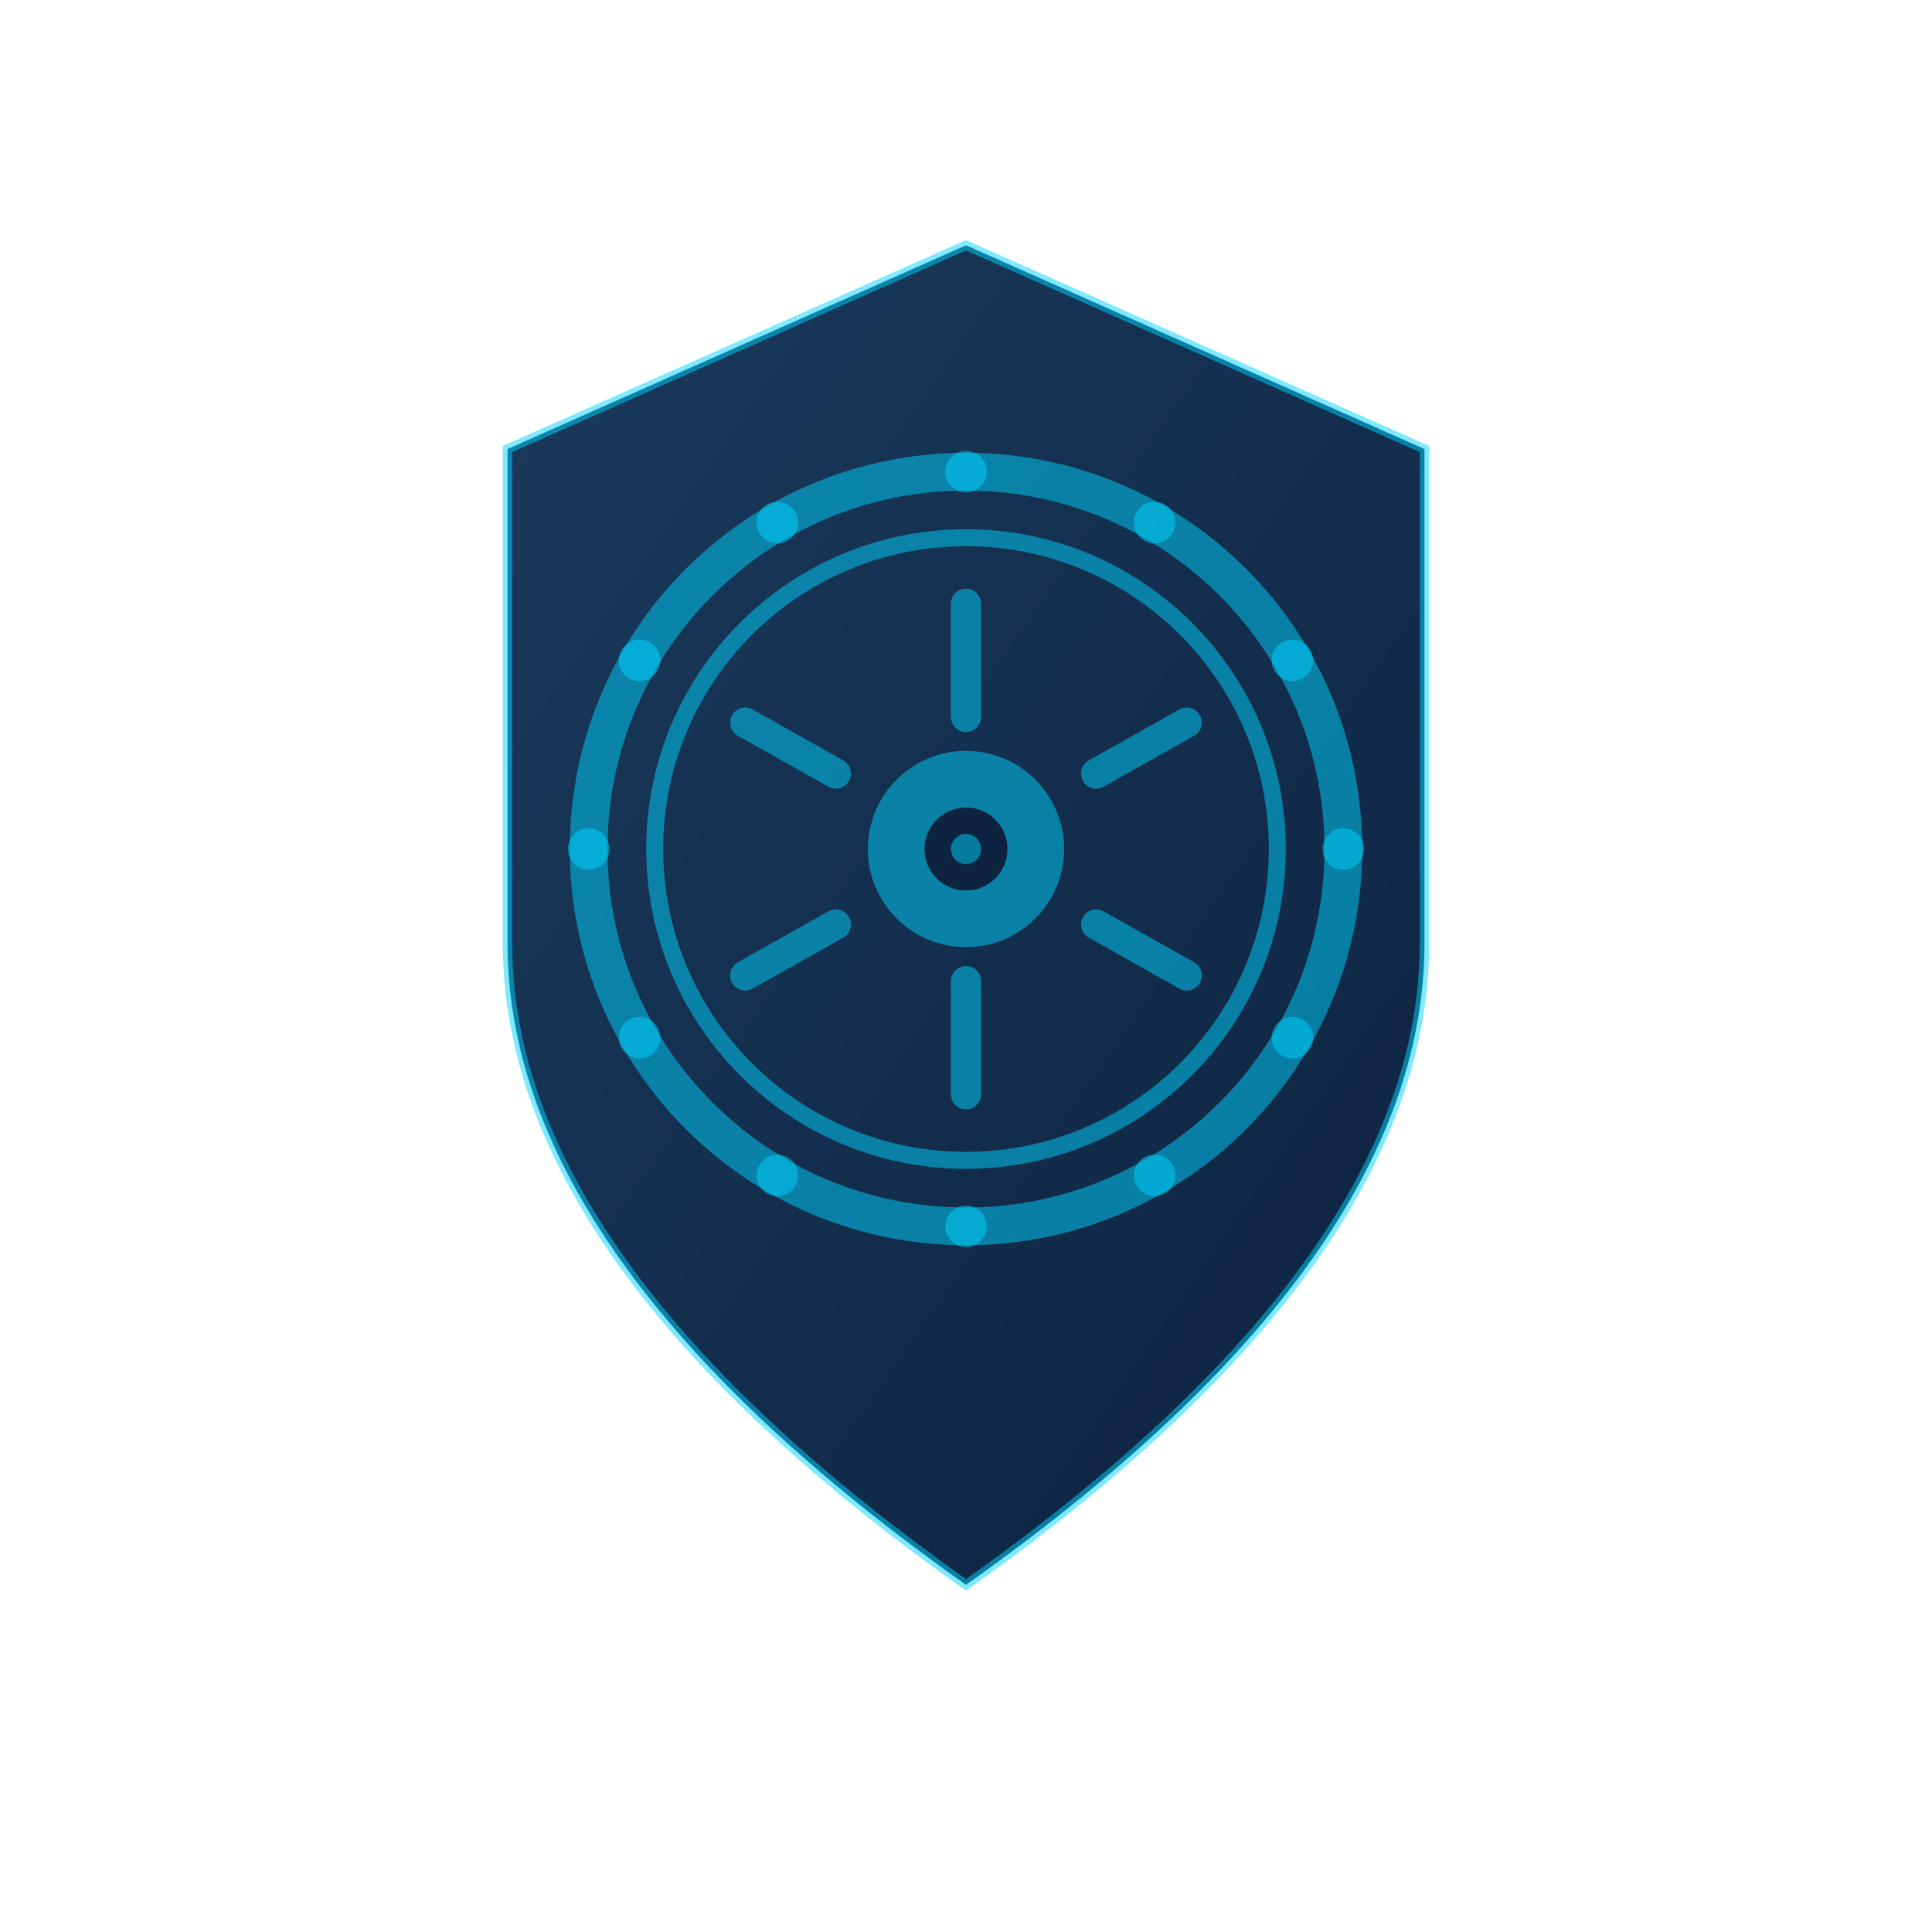
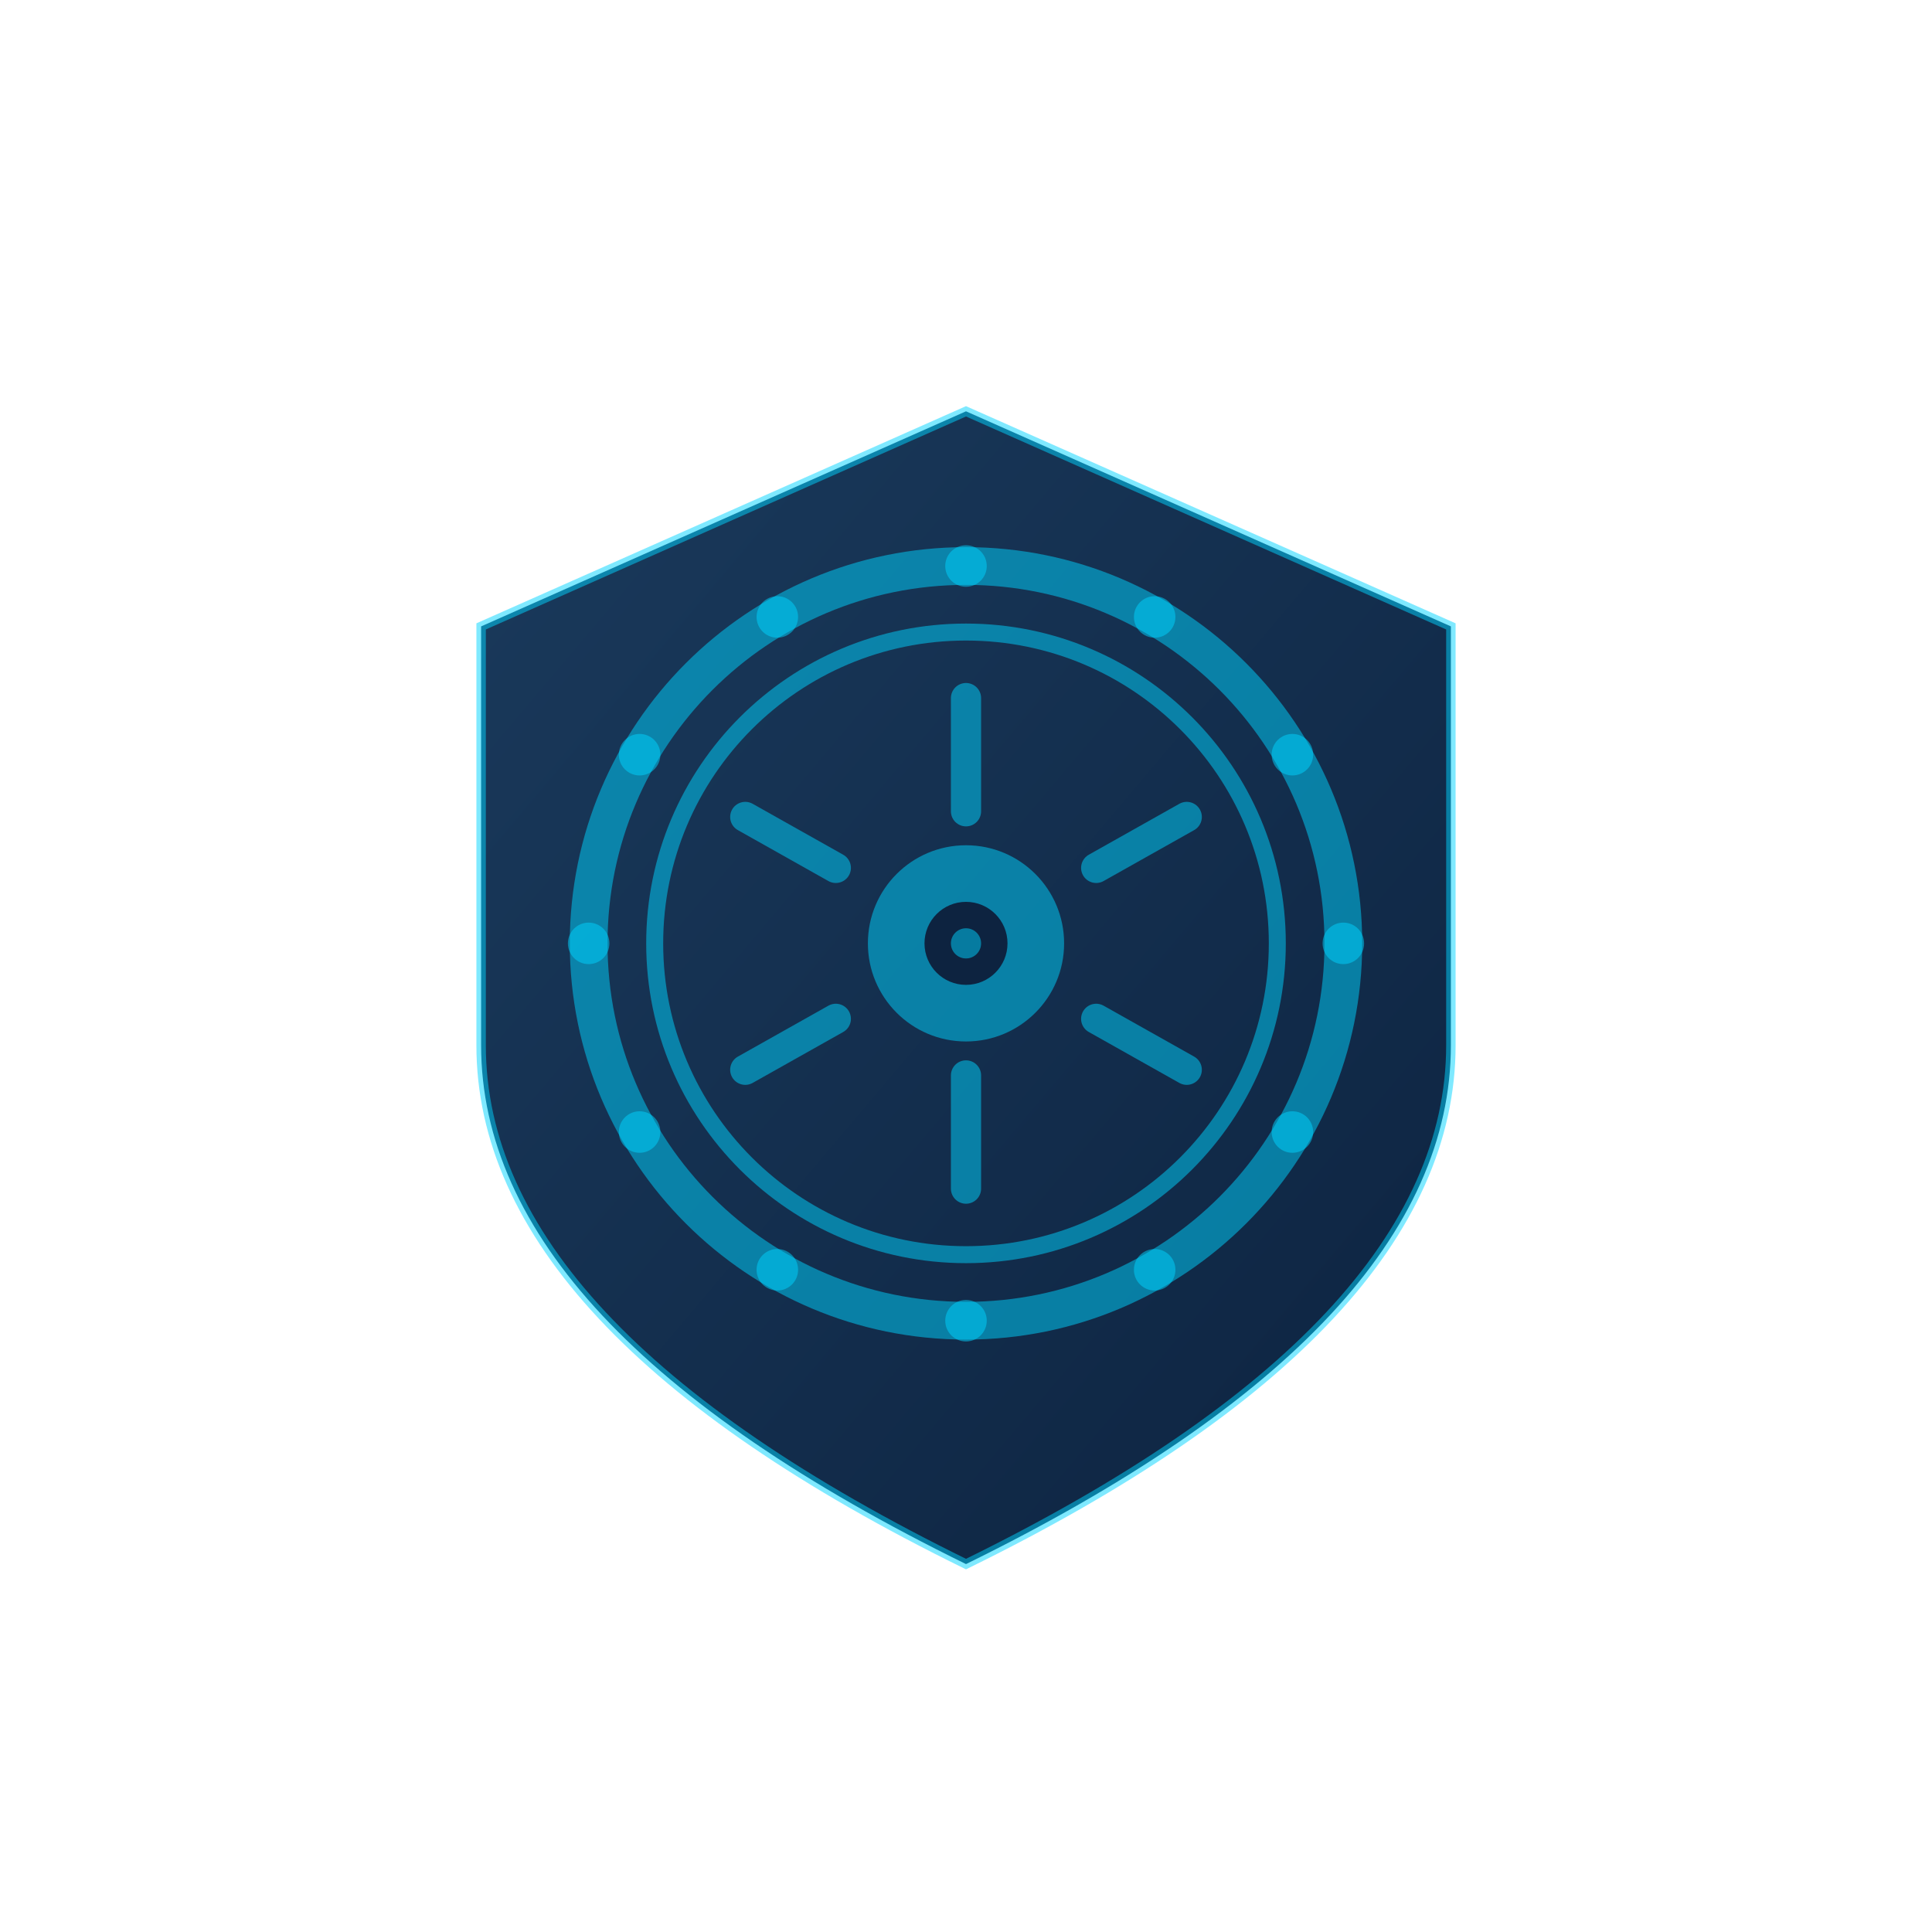
<svg xmlns="http://www.w3.org/2000/svg" viewBox="0 0 1024 1024" width="1024" height="1024">
  <defs>
    <linearGradient id="shieldGrad" x1="0%" y1="0%" x2="100%" y2="100%">
      <stop offset="0%" style="stop-color:#1A3A5C" />
      <stop offset="100%" style="stop-color:#0D2340" />
    </linearGradient>
  </defs>
-   <path d="M512 130 L755 238 L755 500 Q755 668 512 840 Q269 668 269 500 L269 238 Z" fill="url(#shieldGrad)" />
-   <path d="M512 130 L755 238 L755 500 Q755 668 512 840 Q269 668 269 500 L269 238 Z" fill="none" stroke="#00D4FF" stroke-width="5" opacity="0.5" />
-   <circle cx="512" cy="450" r="200" fill="none" stroke="#00D4FF" stroke-width="20" opacity="0.5" />
-   <circle cx="512" cy="450" r="165" fill="none" stroke="#00D4FF" stroke-width="9" opacity="0.5" />
+   <path d="M512 218 L769 332 L769 554 Q769 703 512 829 Q255 703 255 554 L255 332 Z" fill="url(#shieldGrad)" />
+   <path d="M512 218 L769 332 L769 554 Q769 703 512 829 Q255 703 255 554 L255 332 Z" fill="none" stroke="#00D4FF" stroke-width="5" opacity="0.5" />
+   <circle cx="512" cy="500" r="200" fill="none" stroke="#00D4FF" stroke-width="20" opacity="0.5" />
+   <circle cx="512" cy="500" r="165" fill="none" stroke="#00D4FF" stroke-width="9" opacity="0.5" />
  <g fill="#00D4FF" opacity="0.5">
-     <circle cx="512" cy="250" r="11" />
-     <circle cx="612" cy="277" r="11" />
-     <circle cx="685" cy="350" r="11" />
-     <circle cx="712" cy="450" r="11" />
-     <circle cx="685" cy="550" r="11" />
-     <circle cx="612" cy="623" r="11" />
-     <circle cx="512" cy="650" r="11" />
-     <circle cx="412" cy="623" r="11" />
-     <circle cx="339" cy="550" r="11" />
-     <circle cx="312" cy="450" r="11" />
-     <circle cx="339" cy="350" r="11" />
-     <circle cx="412" cy="277" r="11" />
+     <circle cx="512" cy="300" r="11" />
+     <circle cx="612" cy="327" r="11" />
+     <circle cx="685" cy="400" r="11" />
+     <circle cx="712" cy="500" r="11" />
+     <circle cx="685" cy="600" r="11" />
+     <circle cx="612" cy="673" r="11" />
+     <circle cx="512" cy="700" r="11" />
+     <circle cx="412" cy="673" r="11" />
+     <circle cx="339" cy="600" r="11" />
+     <circle cx="312" cy="500" r="11" />
+     <circle cx="339" cy="400" r="11" />
+     <circle cx="412" cy="327" r="11" />
  </g>
  <g stroke="#00D4FF" stroke-width="16" stroke-linecap="round" opacity="0.5">
-     <line x1="512" y1="320" x2="512" y2="380" />
-     <line x1="512" y1="520" x2="512" y2="580" />
-     <line x1="395" y1="383" x2="443" y2="410" />
-     <line x1="581" y1="490" x2="629" y2="517" />
-     <line x1="395" y1="517" x2="443" y2="490" />
-     <line x1="581" y1="410" x2="629" y2="383" />
+     <line x1="512" y1="370" x2="512" y2="430" />
+     <line x1="512" y1="570" x2="512" y2="630" />
+     <line x1="395" y1="433" x2="443" y2="460" />
+     <line x1="581" y1="540" x2="629" y2="567" />
+     <line x1="395" y1="567" x2="443" y2="540" />
+     <line x1="581" y1="460" x2="629" y2="433" />
  </g>
-   <circle cx="512" cy="450" r="52" fill="#00D4FF" opacity="0.5" />
-   <circle cx="512" cy="450" r="22" fill="#0D2340" />
-   <circle cx="512" cy="450" r="8" fill="#00D4FF" opacity="0.5" />
+   <circle cx="512" cy="500" r="52" fill="#00D4FF" opacity="0.5" />
+   <circle cx="512" cy="500" r="22" fill="#0D2340" />
+   <circle cx="512" cy="500" r="8" fill="#00D4FF" opacity="0.5" />
</svg>
